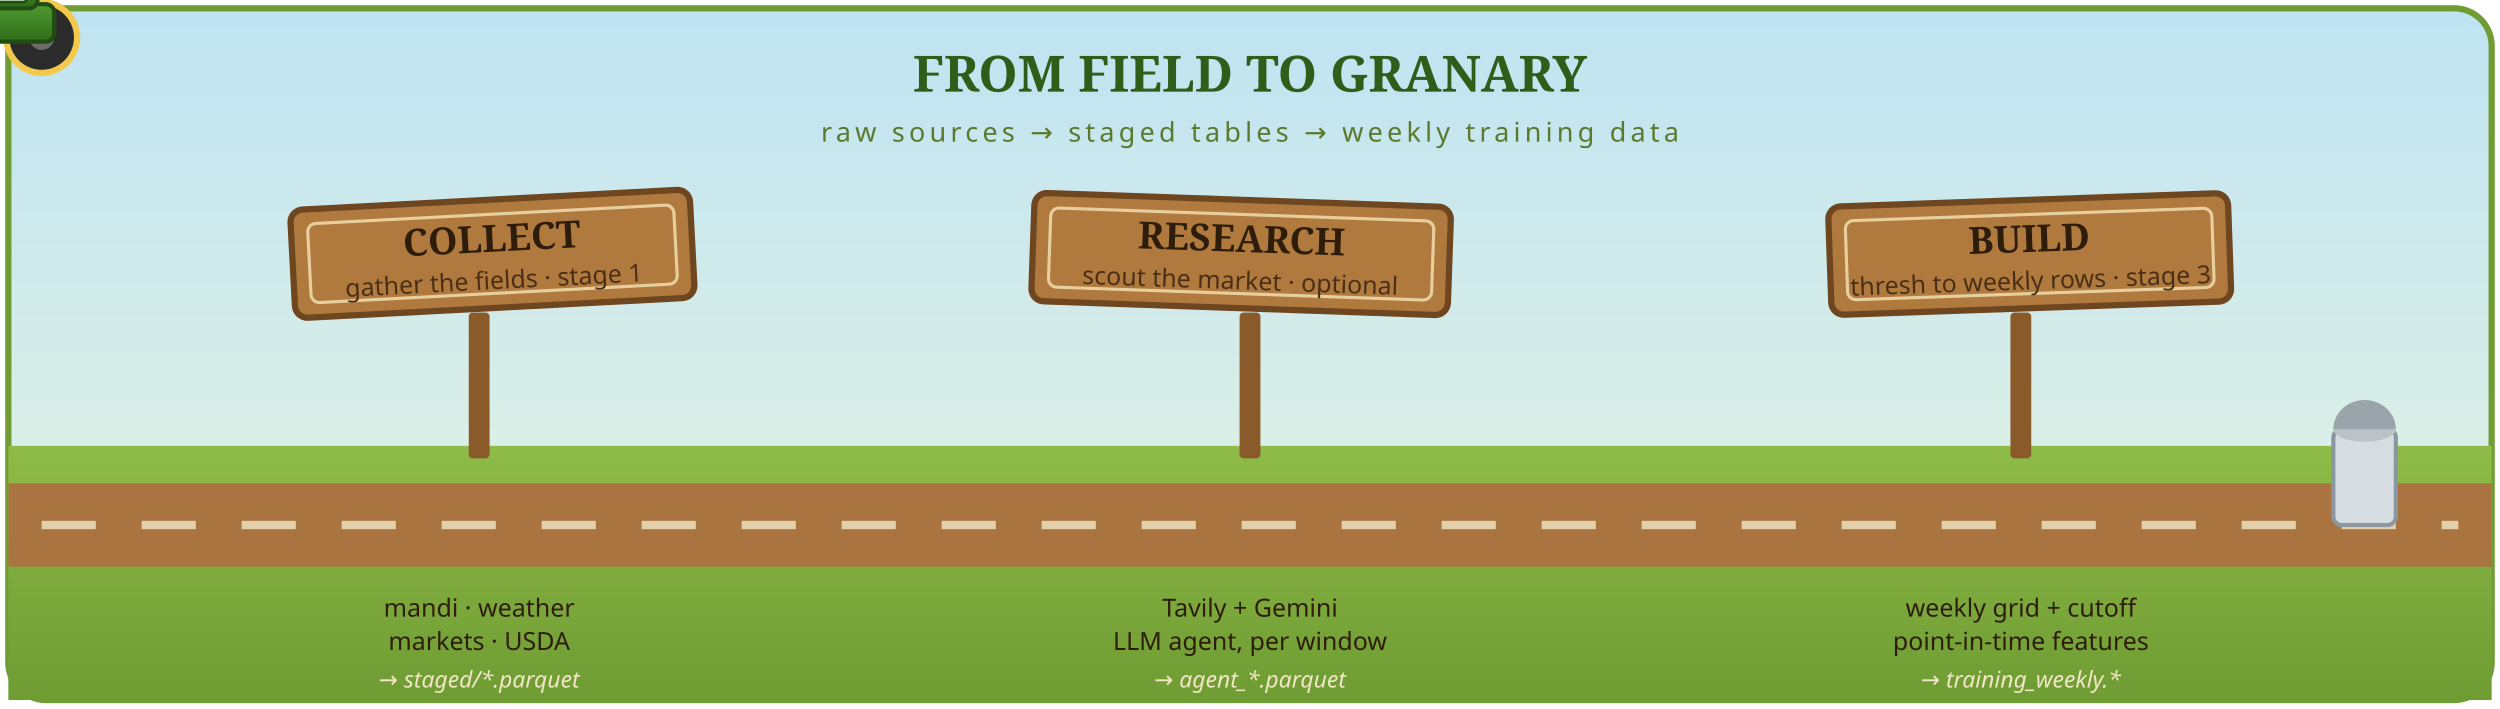
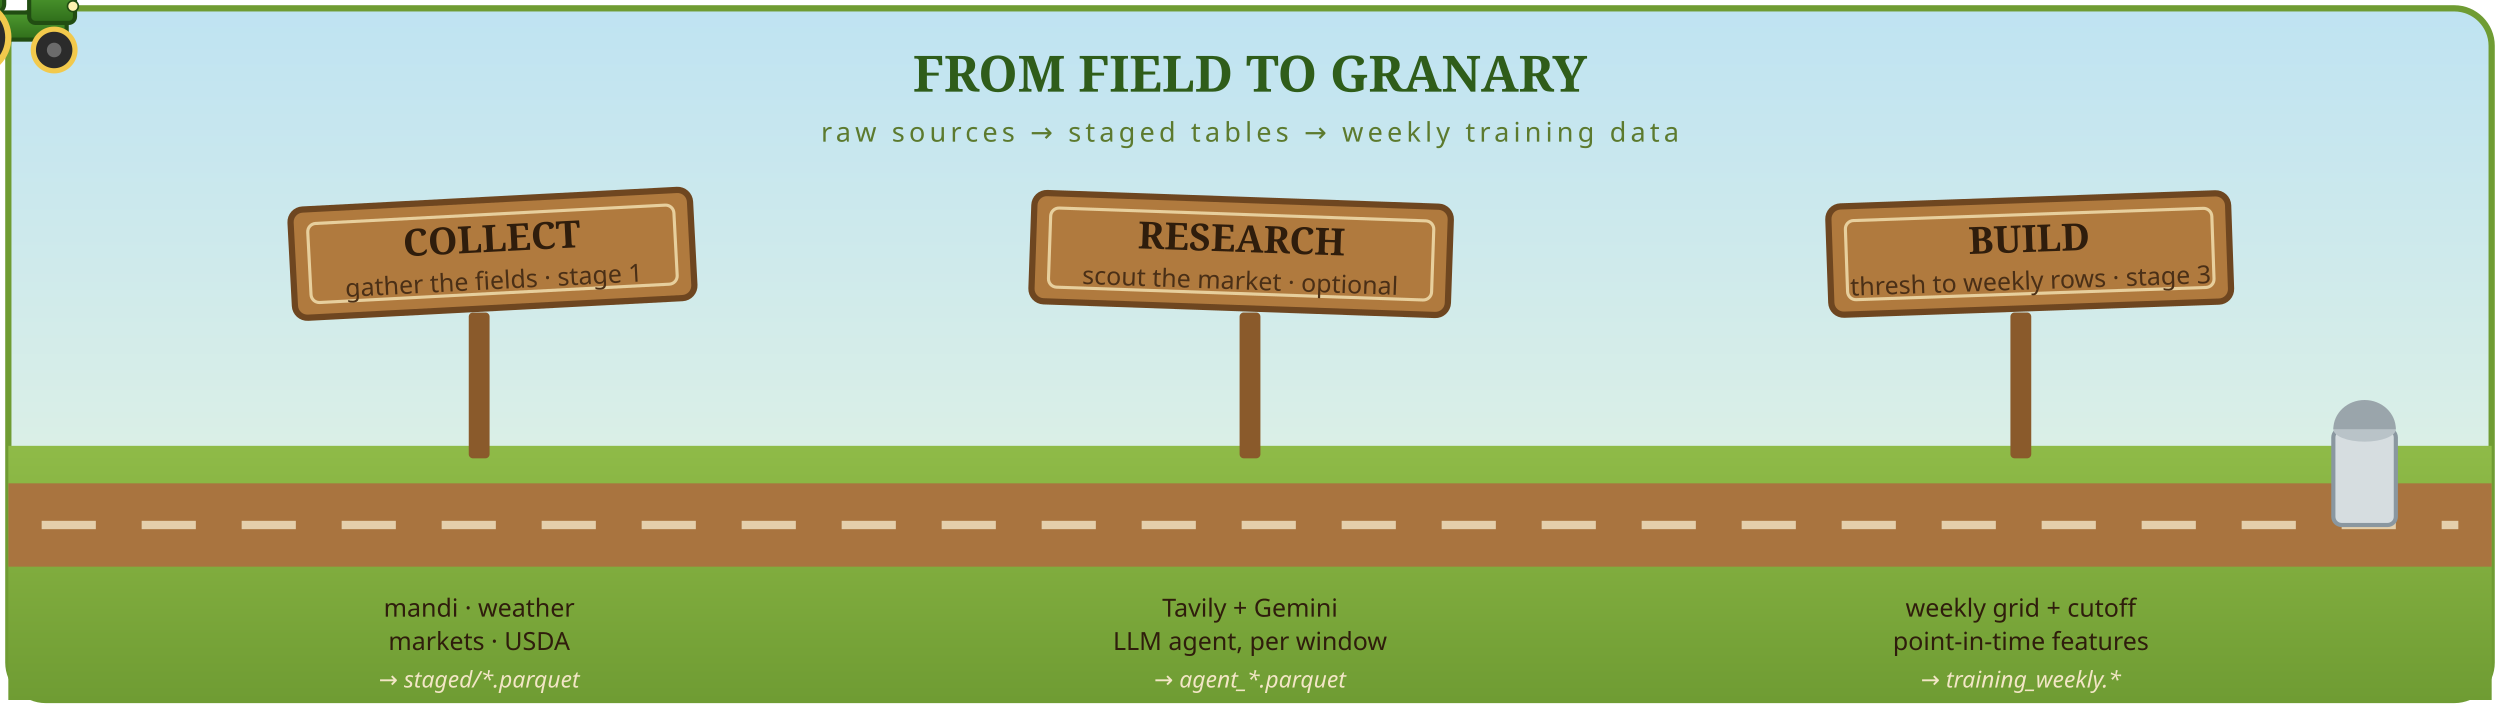
<svg xmlns="http://www.w3.org/2000/svg" viewBox="0 0 1200 340" width="1200" height="340" role="img" aria-label="Data pipeline from field to granary: Collect, Research, Build">
  <defs>
    <linearGradient id="jsky" x1="0" y1="0" x2="0" y2="1">
      <stop offset="0" stop-color="#bfe3f2" />
      <stop offset="1" stop-color="#eaf6e0" />
    </linearGradient>
    <linearGradient id="jground" x1="0" y1="0" x2="0" y2="1">
      <stop offset="0" stop-color="#8fbb48" />
      <stop offset="1" stop-color="#6f9c33" />
    </linearGradient>
    <linearGradient id="tractor" x1="0" y1="0" x2="0" y2="1">
      <stop offset="0" stop-color="#4e9a2f" />
      <stop offset="1" stop-color="#2f6d1a" />
    </linearGradient>
    <g id="jsmoke">
      <circle r="5" fill="#b9b9b9" opacity="0.8" />
    </g>
  </defs>
  <rect x="4" y="4" width="1192" height="332" rx="18" fill="url(#jsky)" stroke="#6f9c33" stroke-width="3" />
  <text x="600" y="44" text-anchor="middle" font-family="'Georgia',serif" font-size="24" font-weight="800" fill="#2f5d1a">FROM FIELD TO GRANARY</text>
  <text x="600" y="68" text-anchor="middle" font-family="'Trebuchet MS',sans-serif" font-size="13" fill="#5c7a2e" letter-spacing="2">raw sources → staged tables → weekly training data</text>
  <rect x="4" y="214" width="1192" height="122" rx="0" fill="url(#jground)" />
  <rect x="4" y="232" width="1192" height="40" fill="#a9743f" />
  <rect x="4" y="232" width="1192" height="40" fill="none" />
  <g stroke="#f3e6c6" stroke-width="4" stroke-dasharray="26 22" opacity="0.8">
    <line x1="20" y1="252" x2="1180" y2="252" />
  </g>
  <g transform="translate(230 0)">
    <rect x="-5" y="150" width="10" height="70" rx="2" fill="#8a5a2b" />
    <g transform="rotate(-3)">
      <rect x="-96" y="96" width="192" height="52" rx="6" fill="#b07a3e" stroke="#6e4620" stroke-width="3" />
      <rect x="-88" y="103" width="176" height="38" rx="4" fill="none" stroke="#e7cf9d" stroke-width="1.5" />
      <text x="0" y="121" text-anchor="middle" font-family="'Georgia',serif" font-size="18" font-weight="800" fill="#2f1d0c">COLLECT</text>
      <text x="0" y="139" text-anchor="middle" font-family="'Trebuchet MS',sans-serif" font-size="12" fill="#4a2f16">gather the fields · stage 1</text>
    </g>
    <text x="0" y="296" text-anchor="middle" font-family="'Trebuchet MS',sans-serif" font-size="12" fill="#2f1d0c">mandi · weather</text>
    <text x="0" y="312" text-anchor="middle" font-family="'Trebuchet MS',sans-serif" font-size="12" fill="#2f1d0c">markets · USDA</text>
    <text x="0" y="330" text-anchor="middle" font-family="'Trebuchet MS',sans-serif" font-size="11" font-style="italic" fill="#f3e6c6">→ staged/*.parquet</text>
  </g>
  <g transform="translate(600 0)">
    <rect x="-5" y="150" width="10" height="70" rx="2" fill="#8a5a2b" />
    <g transform="rotate(2)">
      <rect x="-100" y="96" width="200" height="52" rx="6" fill="#b07a3e" stroke="#6e4620" stroke-width="3" />
      <rect x="-92" y="103" width="184" height="38" rx="4" fill="none" stroke="#e7cf9d" stroke-width="1.5" />
      <text x="0" y="121" text-anchor="middle" font-family="'Georgia',serif" font-size="18" font-weight="800" fill="#2f1d0c">RESEARCH</text>
      <text x="0" y="139" text-anchor="middle" font-family="'Trebuchet MS',sans-serif" font-size="12" fill="#4a2f16">scout the market · optional</text>
    </g>
    <text x="0" y="296" text-anchor="middle" font-family="'Trebuchet MS',sans-serif" font-size="12" fill="#2f1d0c">Tavily + Gemini</text>
    <text x="0" y="312" text-anchor="middle" font-family="'Trebuchet MS',sans-serif" font-size="12" fill="#2f1d0c">LLM agent, per window</text>
    <text x="0" y="330" text-anchor="middle" font-family="'Trebuchet MS',sans-serif" font-size="11" font-style="italic" fill="#f3e6c6">→ agent_*.parquet</text>
  </g>
  <g transform="translate(970 0)">
    <rect x="-5" y="150" width="10" height="70" rx="2" fill="#8a5a2b" />
    <g transform="rotate(-2)">
      <rect x="-96" y="96" width="192" height="52" rx="6" fill="#b07a3e" stroke="#6e4620" stroke-width="3" />
      <rect x="-88" y="103" width="176" height="38" rx="4" fill="none" stroke="#e7cf9d" stroke-width="1.5" />
      <text x="0" y="121" text-anchor="middle" font-family="'Georgia',serif" font-size="18" font-weight="800" fill="#2f1d0c">BUILD</text>
      <text x="0" y="139" text-anchor="middle" font-family="'Trebuchet MS',sans-serif" font-size="12" fill="#4a2f16">thresh to weekly rows · stage 3</text>
    </g>
    <text x="0" y="296" text-anchor="middle" font-family="'Trebuchet MS',sans-serif" font-size="12" fill="#2f1d0c">weekly grid + cutoff</text>
    <text x="0" y="312" text-anchor="middle" font-family="'Trebuchet MS',sans-serif" font-size="12" fill="#2f1d0c">point-in-time features</text>
    <text x="0" y="330" text-anchor="middle" font-family="'Trebuchet MS',sans-serif" font-size="11" font-style="italic" fill="#f3e6c6">→ training_weekly.*</text>
  </g>
  <g transform="translate(1120 206)">
    <rect x="0" y="0" width="30" height="46" rx="4" fill="#d6dde0" stroke="#8a97a0" stroke-width="2" />
    <ellipse cx="15" cy="0" rx="15" ry="6" fill="#b9c3c8" />
    <path d="M0 0 A15 14 0 0 1 30 0" fill="#9aa5ab" />
  </g>
  <g>
-     <animateMotion dur="10s" repeatCount="indefinite" rotate="0" path="M40 258 L1090 258" />
-     <g transform="translate(-10 -40)">
+     <animateMotion dur="10s" repeatCount="indefinite" rotate="0" path="M60 234 L1080 234" />
+     <rect x="-72" y="6" width="30" height="15" rx="2" fill="#8a5a2b" stroke="#5c3a18" stroke-width="1.5" />
+     <path d="M-70 6 q15 -9 26 0 q-13 3 -26 0Z" fill="#E3B23C" />
+     <circle cx="-64" cy="22" r="6" fill="#2b2b2b" stroke="#f2c94c" stroke-width="1.5" />
+     <circle cx="-48" cy="22" r="6" fill="#2b2b2b" stroke="#f2c94c" stroke-width="1.5" />
+     <line x1="-42" y1="17" x2="-30" y2="15" stroke="#5c3a18" stroke-width="2" />
+     <g transform="translate(8 -22)">
      <use href="#jsmoke">
        <animate attributeName="opacity" values="0;0.9;0" dur="1.3s" repeatCount="indefinite" />
        <animateTransform attributeName="transform" type="translate" values="0 0;-8 -22;-16 -40" dur="1.3s" repeatCount="indefinite" />
      </use>
    </g>
-     <circle cx="20" cy="18" r="17" fill="#2b2b2b" stroke="#f2c94c" stroke-width="3" />
-     <circle cx="20" cy="18" r="6" fill="#6b6b6b" />
-     <circle cx="-22" cy="24" r="10" fill="#2b2b2b" stroke="#f2c94c" stroke-width="2.5" />
-     <circle cx="-22" cy="24" r="3.5" fill="#6b6b6b" />
-     <rect x="-30" y="2" width="56" height="18" rx="4" fill="url(#tractor)" stroke="#214d12" stroke-width="2" />
-     <rect x="-8" y="-16" width="26" height="20" rx="4" fill="url(#tractor)" stroke="#214d12" stroke-width="2" />
-     <rect x="-3" y="-12" width="16" height="13" rx="2" fill="#cfeacd" stroke="#214d12" stroke-width="1.2" />
-     <rect x="-20" y="-14" width="5" height="16" rx="2" fill="#2b2b2b" />
-     <circle cx="-40" cy="14" r="6" fill="#2b2b2b" stroke="#f2c94c" stroke-width="1.5" />
-     <path d="M-62 20 L-62 8 L-34 8 L-34 20 Z" fill="#8a5a2b" stroke="#5c3a18" stroke-width="1.5" />
-     <path d="M-60 8 q13 -8 24 0 q-12 3 -24 0Z" fill="#E3B23C" />
+     <rect x="-24" y="6" width="56" height="13" rx="3" fill="url(#tractor)" stroke="#214d12" stroke-width="2" />
+     <rect x="14" y="-4" width="22" height="15" rx="3" fill="url(#tractor)" stroke="#214d12" stroke-width="2" />
+     <circle cx="35" cy="3" r="2.6" fill="#fff3b0" stroke="#214d12" stroke-width="0.8" />
+     <rect x="-26" y="-18" width="28" height="24" rx="4" fill="url(#tractor)" stroke="#214d12" stroke-width="2" />
+     <rect x="-21" y="-13" width="17" height="15" rx="2" fill="#cfeacd" stroke="#214d12" stroke-width="1.2" />
+     <rect x="7" y="-18" width="5" height="18" rx="2" fill="#2b2b2b" />
+     <circle cx="-13" cy="18" r="17" fill="#2b2b2b" stroke="#f2c94c" stroke-width="3" />
+     <circle cx="-13" cy="18" r="6" fill="#6b6b6b" />
+     <circle cx="26" cy="24" r="10" fill="#2b2b2b" stroke="#f2c94c" stroke-width="2.5" />
+     <circle cx="26" cy="24" r="3.5" fill="#6b6b6b" />
  </g>
</svg>
